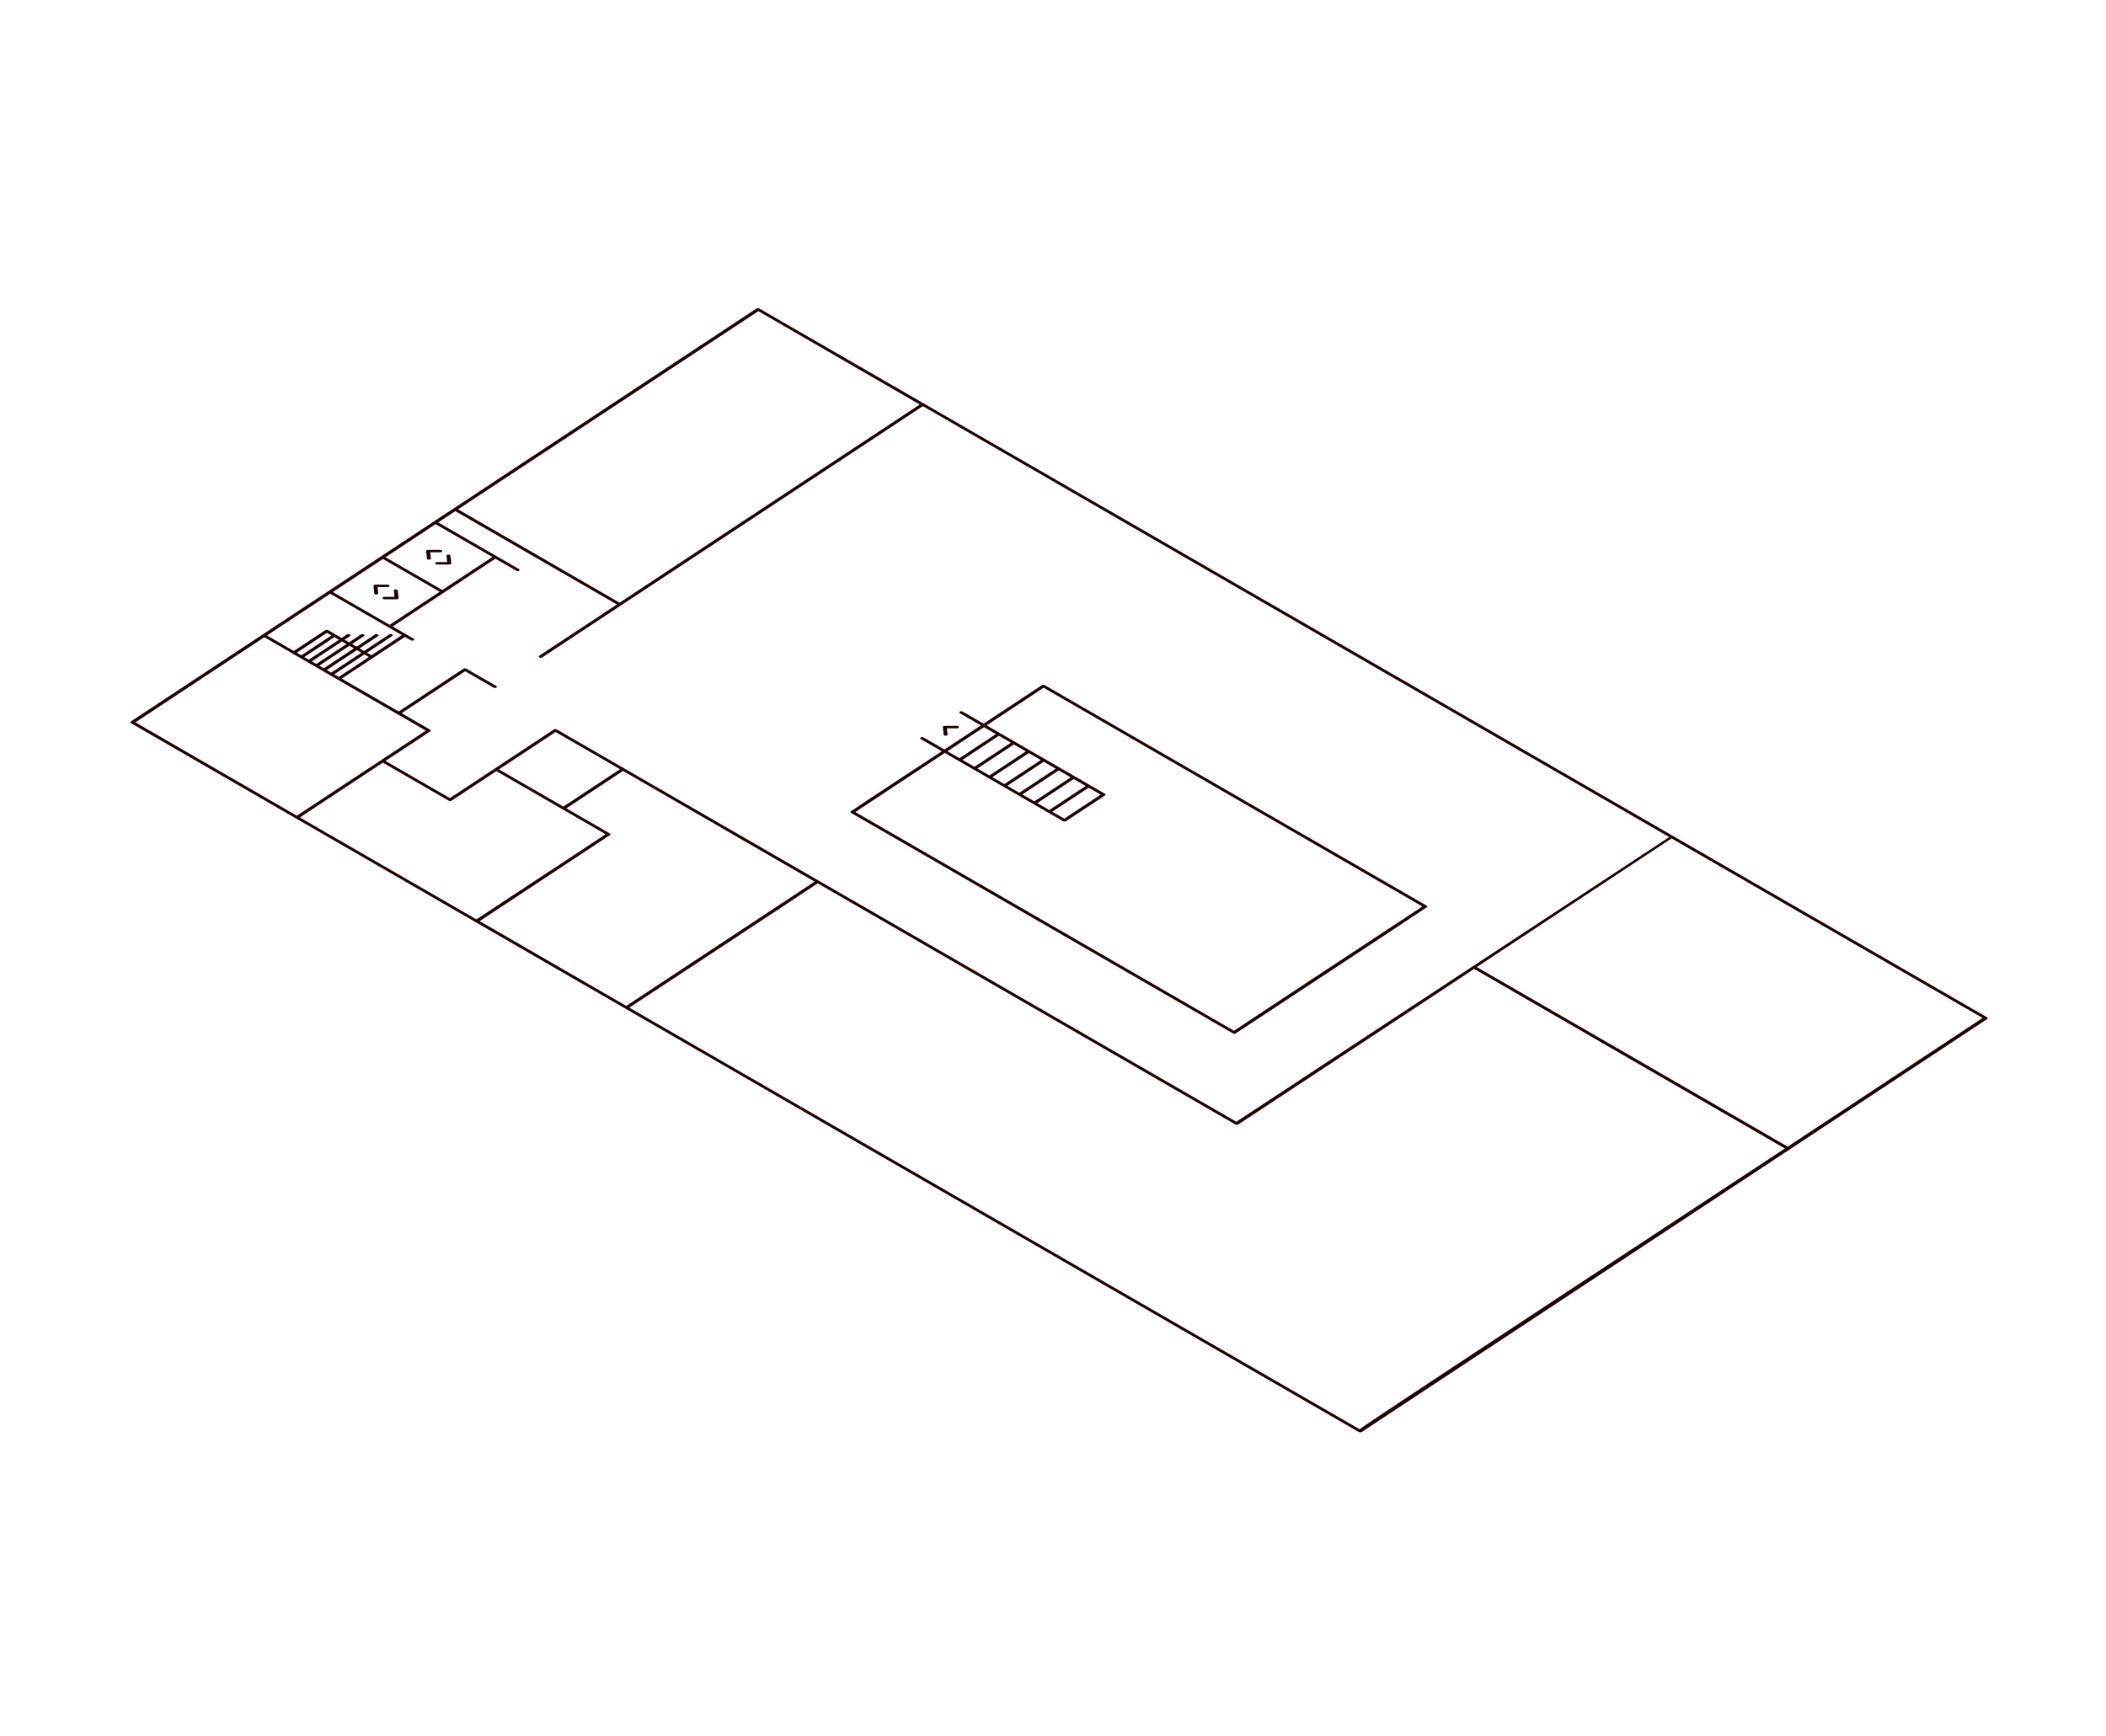
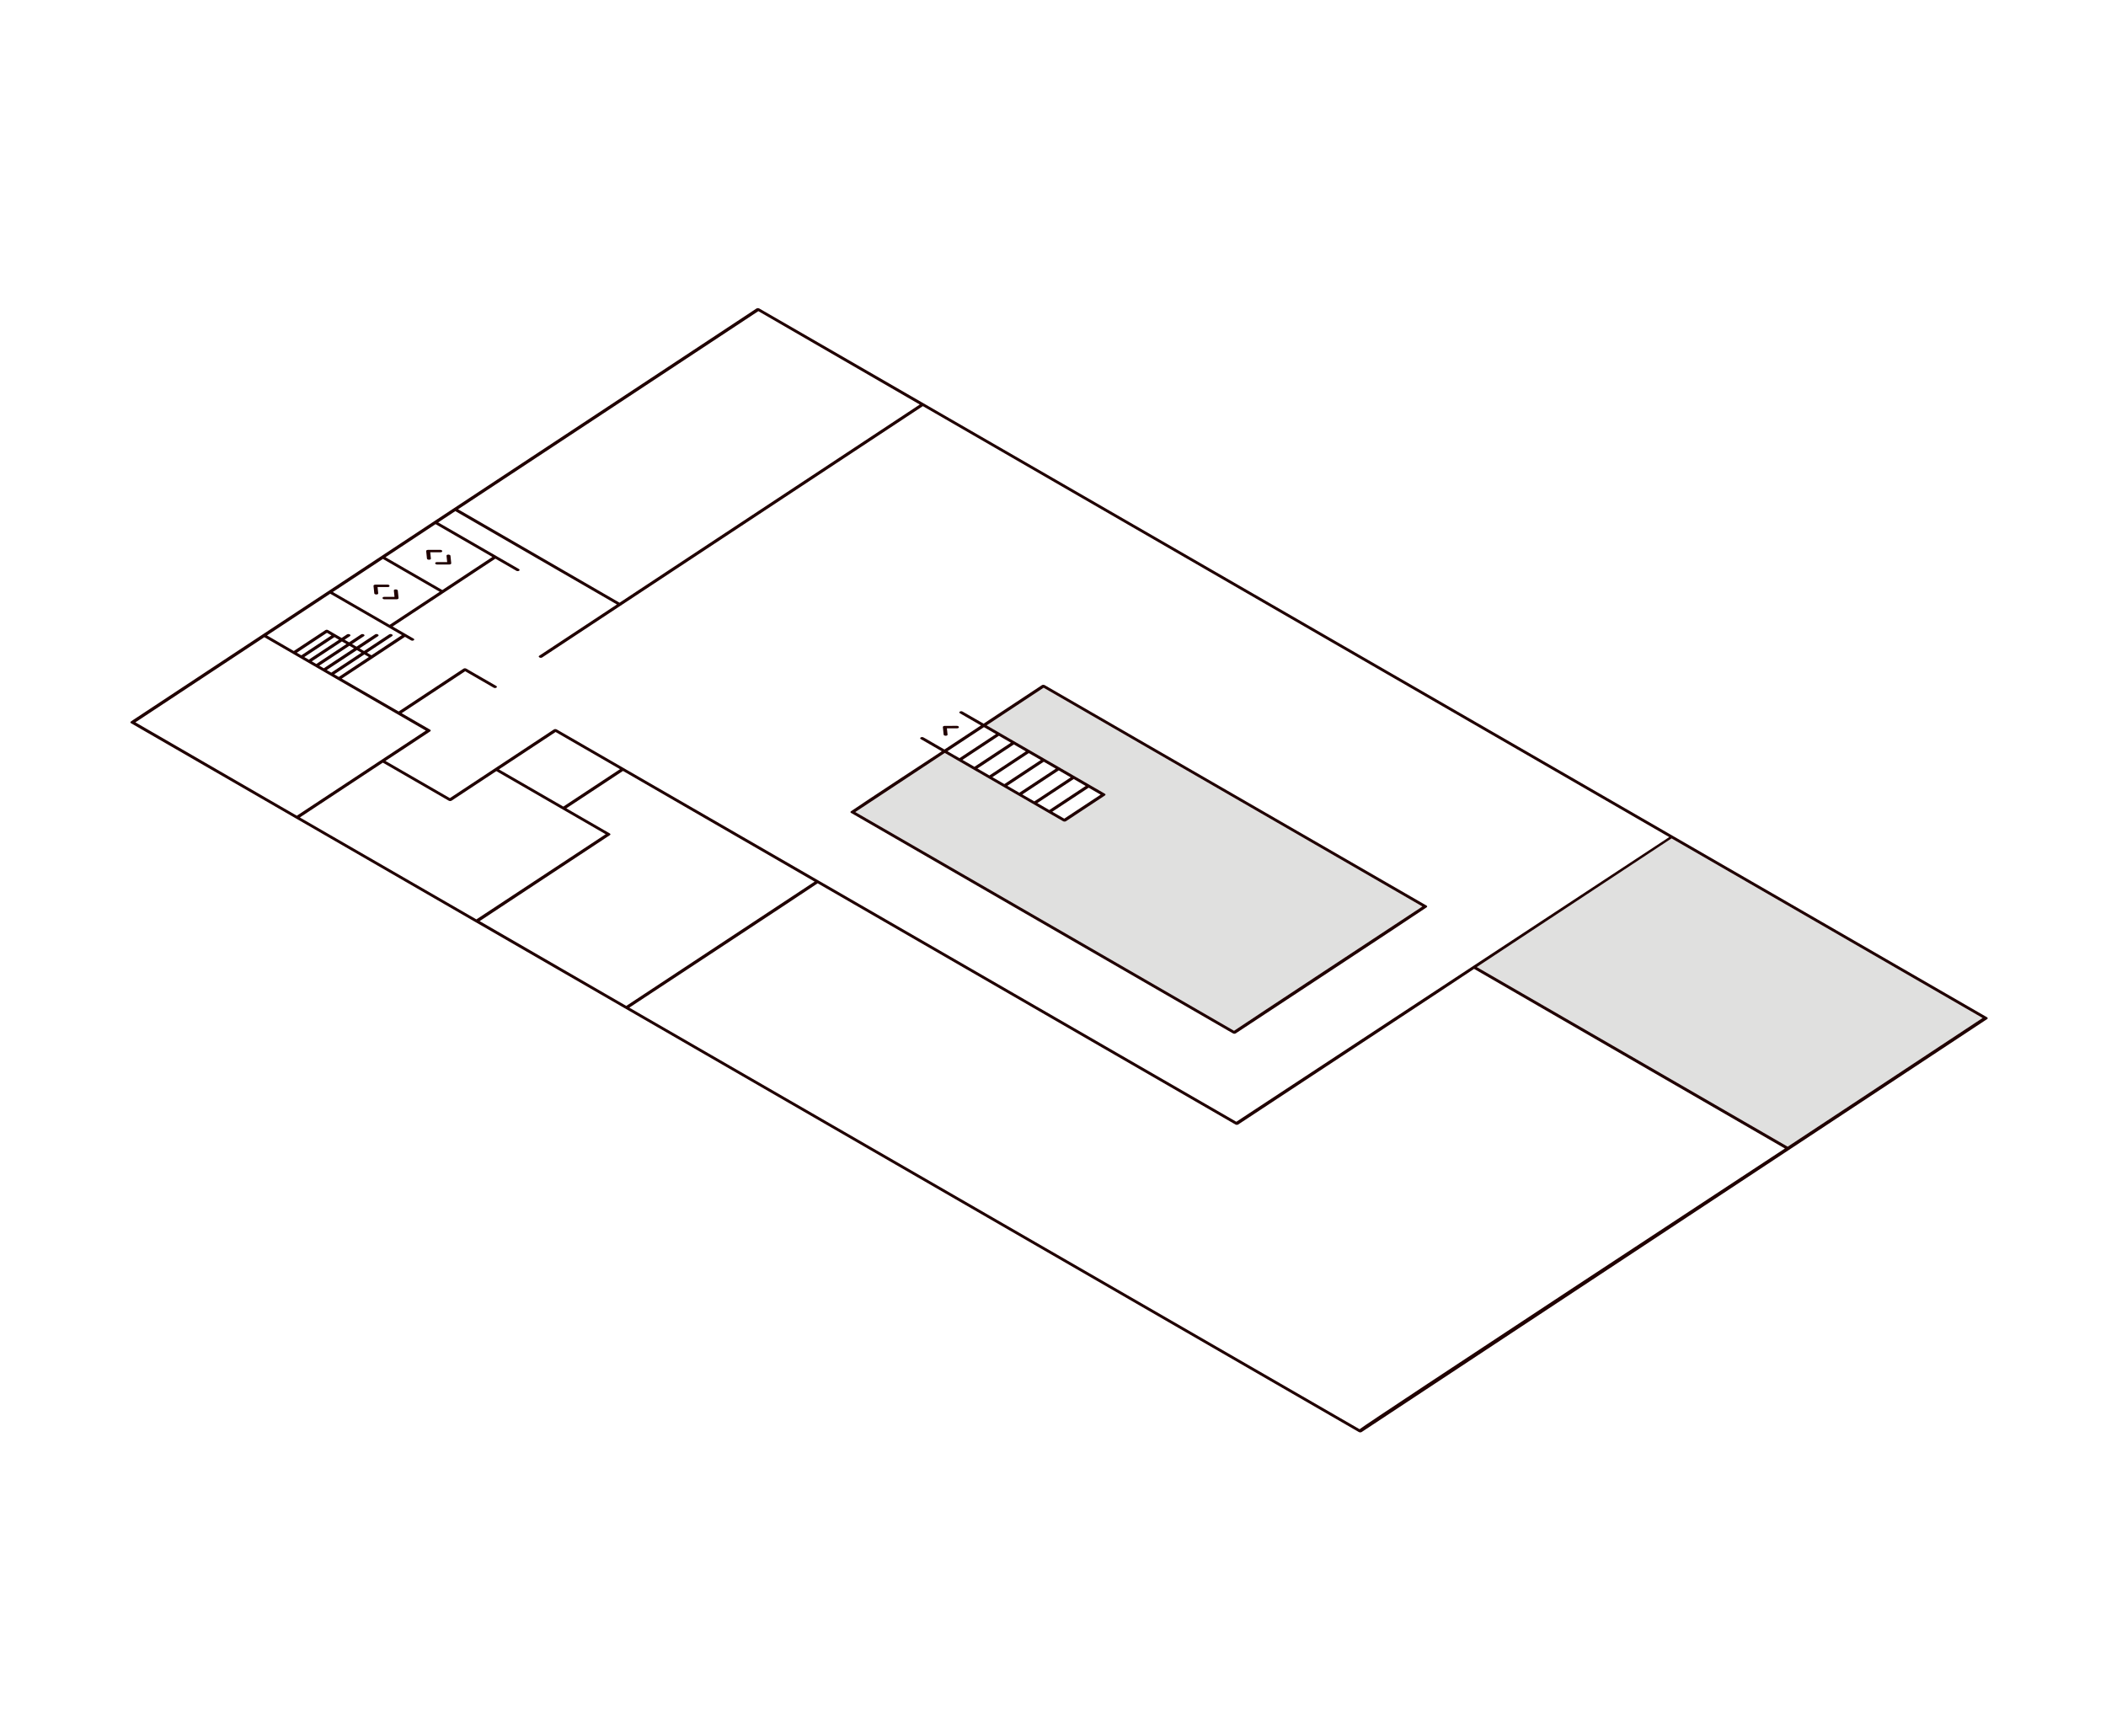
<svg xmlns="http://www.w3.org/2000/svg" width="820" height="676" viewBox="0 0 820 676" fill="none">
+   <path d="M650.853 326.469C650.63 326.607 577.33 374.984 574.953 376.553C575.376 376.761 692.245 444.315 696.061 446.515C713.445 435.038 764.038 401.63 771.953 396.407C771.938 396.4 771.922 396.392 771.915 396.384C771.799 396.315 771.684 396.246 771.576 396.184C770.876 395.861 766.73 393.361 765.353 392.569" fill="#E0E0DF" />
+   <path d="M406.339 267.812C400.423 271.712 385.616 281.497 384.123 282.474C387.916 284.666 428.346 308.005 430.185 309.066C430.5 309.251 430.531 309.551 430.254 309.736C429.616 310.151 419.462 316.859 415.023 319.789C414.746 319.974 414.246 319.974 413.939 319.789L413.846 319.736C413.593 319.612 412.162 318.766 411.685 318.489C410.162 317.605 371.023 295.012 367.877 293.197C366.339 294.212 336.185 314.12 333.016 316.212C333.569 316.497 479.354 400.728 480.493 401.382C483.277 399.428 551.523 354.497 553.831 352.974" fill="#E0E0DF" />
  <path d="M171.495 215.063C172.257 215.063 172.372 214.494 171.934 214.24C171.803 214.163 171.626 214.117 171.395 214.117C169.818 214.117 168.241 214.117 166.657 214.124C166.241 214.124 165.911 214.34 165.941 214.594C166.049 215.563 166.141 216.532 166.241 217.509C166.257 217.647 166.349 217.755 166.472 217.832C166.918 218.086 167.818 217.978 167.772 217.509C167.687 216.694 167.603 215.878 167.518 215.063C168.841 215.063 170.164 215.055 171.487 215.055L171.495 215.063Z" fill="#200000" />
  <path d="M175.694 219.341C175.594 218.364 175.494 217.395 175.394 216.425C175.378 216.287 175.286 216.179 175.155 216.102C174.709 215.849 173.809 215.956 173.863 216.433C173.948 217.241 174.032 218.056 174.117 218.879C172.794 218.879 171.471 218.879 170.148 218.887C169.378 218.887 169.263 219.449 169.709 219.702C169.84 219.779 170.017 219.825 170.248 219.825C171.825 219.825 173.402 219.818 174.978 219.818C175.394 219.818 175.725 219.595 175.694 219.341Z" fill="#200000" />
  <path d="M150.98 228.602C151.741 228.602 151.857 228.033 151.418 227.779C151.287 227.702 151.11 227.656 150.887 227.656C149.31 227.656 147.733 227.656 146.149 227.664C145.733 227.664 145.403 227.879 145.433 228.133C145.533 229.11 145.633 230.072 145.733 231.049C145.749 231.187 145.841 231.295 145.964 231.364C146.41 231.618 147.31 231.51 147.264 231.041C147.18 230.225 147.103 229.41 147.01 228.595C148.333 228.595 149.649 228.595 150.98 228.595V228.602Z" fill="#200000" />
  <path d="M155.186 232.887C155.086 231.91 154.986 230.941 154.886 229.971C154.871 229.833 154.778 229.725 154.648 229.648C154.201 229.395 153.301 229.502 153.355 229.971C153.432 230.787 153.525 231.602 153.609 232.418C152.286 232.418 150.963 232.418 149.64 232.425C148.871 232.425 148.755 232.987 149.201 233.248C149.332 233.325 149.509 233.371 149.732 233.371C151.309 233.371 152.886 233.371 154.463 233.364C154.878 233.364 155.209 233.141 155.178 232.887H155.186Z" fill="#200000" />
  <path d="M367.641 286.379C368.087 286.633 368.987 286.525 368.941 286.056C368.864 285.241 368.771 284.425 368.687 283.61C370.01 283.61 371.333 283.61 372.656 283.602C373.425 283.602 373.541 283.041 373.095 282.779C372.964 282.702 372.787 282.656 372.564 282.656C370.987 282.656 369.41 282.656 367.833 282.664C367.425 282.664 367.087 282.887 367.118 283.141C367.218 284.118 367.318 285.087 367.418 286.056C367.433 286.195 367.525 286.302 367.656 286.379H367.641Z" fill="#200000" />
  <path d="M331.41 316.571C332.741 317.34 476.594 400.41 477.879 401.156C478.518 401.525 479.164 401.894 479.818 402.256C479.902 402.302 479.987 402.348 480.064 402.402C480.233 402.502 480.418 402.54 480.587 402.54C480.779 402.556 480.987 402.517 481.148 402.402C483.625 400.771 552.502 355.44 555.379 353.387L555.51 353.302C555.779 353.117 555.748 352.817 555.433 352.633C554.102 351.863 407.679 267.31 407.025 266.948C406.994 266.933 406.964 266.917 406.941 266.902C406.887 266.871 406.833 266.833 406.771 266.802C406.464 266.625 405.964 266.625 405.687 266.802C400.371 270.31 385.233 280.31 382.979 281.794C382.979 281.794 375.141 277.271 374.887 277.148L374.794 277.094C374.056 276.663 373.033 277.333 373.779 277.763C374.087 277.94 374.402 278.125 374.71 278.302L381.941 282.487C381.941 282.487 368.248 291.525 367.733 291.863L365.748 290.717C363.687 289.517 360.71 287.787 360.394 287.61C360.156 287.471 359.91 287.333 359.656 287.21L359.564 287.156C358.825 286.725 357.794 287.394 358.548 287.833L366.71 292.548C365.956 293.04 335.387 313.079 331.51 315.794C331.448 315.833 331.387 315.879 331.325 315.917C331.048 316.102 331.079 316.402 331.394 316.587L331.41 316.571ZM383.11 283.156L387.787 285.856C387.787 285.856 374.048 294.925 373.587 295.233L368.91 292.533C368.91 292.533 382.656 283.456 383.118 283.156H383.11ZM409.948 314.51C409.487 314.817 409.018 315.125 408.556 315.425L403.887 312.725C403.887 312.725 417.61 303.663 418.064 303.363L422.733 306.063L409.956 314.502L409.948 314.51ZM423.887 306.74L428.218 309.24C428.256 309.263 428.294 309.287 428.333 309.31C428.41 309.356 428.479 309.394 428.556 309.433C424.294 312.24 414.848 318.479 414.387 318.787C414.187 318.671 412.856 317.902 411.656 317.21L409.718 316.087C413.994 313.263 423.441 307.025 423.887 306.733V306.74ZM404.118 311.148C403.656 311.456 403.187 311.763 402.725 312.063L398.048 309.363C402.325 306.54 411.779 300.302 412.233 300.002L416.91 302.71L404.125 311.156L404.118 311.148ZM398.287 307.779C397.825 308.087 397.356 308.394 396.894 308.694L392.218 305.994C396.494 303.171 405.948 296.925 406.402 296.625L411.079 299.333L398.287 307.779ZM392.456 304.41C391.994 304.717 391.525 305.025 391.064 305.325L386.387 302.625L399.21 294.156C399.664 293.856 400.118 293.556 400.579 293.256L405.256 295.956L392.456 304.402V304.41ZM385.241 301.963L380.571 299.263C384.848 296.44 394.31 290.194 394.764 289.894L399.433 292.594C399.433 292.594 385.733 301.64 385.241 301.963ZM379.41 298.594L374.741 295.894C379.018 293.071 388.479 286.825 388.941 286.517L393.61 289.217C389.348 292.033 379.902 298.263 379.41 298.594ZM367.879 293.21C367.879 293.21 413.594 319.617 413.848 319.748L413.941 319.802C414.248 319.979 414.748 319.979 415.033 319.802C419.479 316.871 429.633 310.163 430.264 309.74C430.541 309.563 430.51 309.256 430.194 309.071C429.987 308.948 429.779 308.833 429.571 308.71L384.156 282.463C385.641 281.487 400.441 271.717 406.348 267.81C407.494 268.471 553.279 352.702 553.833 352.987C551.525 354.51 483.279 399.433 480.494 401.387C479.356 400.733 333.579 316.502 333.018 316.217C336.187 314.125 366.341 294.217 367.871 293.202L367.879 293.21Z" fill="#200000" />
-   <path d="M773.694 396.133C773.694 396.133 773.095 395.787 771.948 395.125C771.948 395.125 295.902 120.271 295.748 120.194C295.725 120.179 295.702 120.171 295.679 120.156L295.641 120.133C295.333 119.956 294.833 119.956 294.556 120.133C293.494 120.825 51.895 280.317 51.895 280.317C51.602 280.51 51.318 280.702 51.048 280.902L50.956 280.963C50.679 281.148 50.718 281.448 51.025 281.633C51.041 281.633 51.048 281.648 51.064 281.656C52.294 282.363 528.679 557.41 528.948 557.563C528.964 557.571 528.979 557.571 528.987 557.579C528.971 557.579 528.956 557.571 528.948 557.563C528.994 557.587 529.033 557.61 529.079 557.64C529.394 557.817 529.894 557.825 530.171 557.64C535.733 553.971 773.764 396.81 773.764 396.81C774.033 396.633 774.002 396.325 773.687 396.14L773.694 396.133ZM51.002 280.987C50.864 281.079 50.802 281.202 50.818 281.317C50.802 281.194 50.864 281.071 51.002 280.987C51.064 280.94 51.064 280.94 51.002 280.987ZM295.271 121.171L358.125 157.525C358.079 157.556 241.233 234.694 241.233 234.694C239.31 233.587 178.356 198.325 178.356 198.325C187.287 192.433 295.271 121.171 295.271 121.171ZM170.61 203.44C172.833 201.971 175.064 200.502 177.287 199.033C179.202 200.14 240.079 235.31 240.202 235.379C240.32 235.302 240.32 235.302 240.202 235.379C236.91 237.556 211.225 254.51 209.956 255.348C209.625 255.563 209.756 255.84 210.041 256.01C210.325 256.179 210.779 256.233 211.11 256.01C214.571 253.725 357.925 159.117 359.325 158.156L649.941 325.963C649.941 325.963 481.687 436.61 481.387 436.817C476.164 433.802 217.848 284.663 216.764 284.04C216.456 283.863 215.956 283.863 215.679 284.04C213.079 285.756 175.741 310.41 175.164 310.794C172.402 309.202 150.971 296.825 150.079 296.31C150.079 296.31 166.818 285.317 167.433 284.856L167.525 284.794C167.802 284.617 167.764 284.31 167.456 284.125C165.341 282.902 157.948 278.633 156.379 277.725C159.156 275.894 180.218 261.987 181.125 261.387C184.818 263.517 188.51 265.656 192.21 267.787C192.948 268.217 193.971 267.54 193.225 267.11C189.341 264.871 185.456 262.625 181.571 260.379C181.256 260.194 180.756 260.194 180.479 260.379C177.618 262.263 156.141 276.448 155.225 277.056C153.679 276.163 134.733 265.225 133.056 264.256L157.687 247.994C158.464 248.448 159.248 248.894 160.025 249.348C160.764 249.779 161.779 249.11 161.041 248.679C158.318 247.11 155.594 245.533 152.871 243.963C152.871 243.963 192.318 217.925 192.879 217.548C194.279 218.356 199.725 221.502 201.048 222.263C201.787 222.694 202.802 222.025 202.064 221.594C198.441 219.502 171.733 204.087 170.618 203.44H170.61ZM241.41 299.525C238.979 301.133 220.133 313.571 219.348 314.087C212.602 310.187 195.879 300.54 194.271 299.61C194.133 299.533 194.133 299.533 194.271 299.61C196.702 298.002 215.548 285.556 216.333 285.048C219.094 286.64 241.41 299.525 241.41 299.525ZM130.218 248.102C130.218 248.102 131.694 248.956 131.979 249.125C128.425 251.471 120.602 256.633 120.241 256.871C119.656 256.533 119.064 256.194 118.479 255.856C122.048 253.494 129.879 248.333 130.218 248.102ZM117.325 255.187L115.564 254.171C119.133 251.81 126.964 246.648 127.302 246.417C127.887 246.756 128.479 247.094 129.064 247.433C125.51 249.779 117.687 254.948 117.325 255.187ZM133.133 249.787C133.718 250.125 134.31 250.463 134.894 250.802C131.341 253.148 123.518 258.317 123.156 258.556C123.079 258.51 121.902 257.833 121.394 257.54C124.964 255.179 132.794 250.017 133.133 249.787ZM136.048 251.463L137.81 252.479C134.256 254.825 126.433 259.994 126.071 260.233C125.487 259.894 124.902 259.556 124.31 259.217C127.879 256.856 135.71 251.694 136.048 251.463ZM127.225 260.902C130.794 258.54 138.625 253.379 138.964 253.156C139.064 253.21 140.725 254.171 140.725 254.171C137.171 256.517 129.348 261.687 128.987 261.925C128.402 261.587 127.818 261.248 127.225 260.91V260.902ZM141.879 254.833L143.625 255.84L131.902 263.602C131.318 263.263 130.733 262.925 130.141 262.587C129.971 262.702 141.541 255.063 141.879 254.84V254.833ZM169.594 204.11C169.656 204.069 169.656 204.069 169.594 204.11C173.01 206.079 191.718 216.887 191.718 216.887C185.887 220.74 172.887 229.317 172.218 229.763C165.587 225.933 150.094 216.987 150.094 216.987C156.594 212.694 163.094 208.402 169.594 204.11ZM129.587 230.533C131.287 229.41 144.287 220.825 149.087 217.656C149.087 217.656 170.456 229.994 171.21 230.433C167.325 233.002 151.71 243.31 151.71 243.31C151.71 243.31 130.379 230.994 129.587 230.54V230.533ZM128.571 231.202C128.777 231.063 128.777 231.063 128.571 231.202C131.594 232.948 156.494 247.325 156.494 247.325L144.633 255.179L142.894 254.171C145.741 252.287 152.287 247.971 152.702 247.694C153.025 247.479 152.902 247.202 152.618 247.033C152.333 246.863 151.879 246.81 151.548 247.033C148.556 249.01 142.018 253.325 141.741 253.51L139.987 252.487C142.079 251.102 146.902 247.917 147.225 247.71C147.548 247.494 147.425 247.217 147.133 247.048C146.841 246.879 146.394 246.825 146.064 247.04C143.818 248.525 138.994 251.71 138.825 251.817L137.071 250.794C138.418 249.91 141.525 247.856 141.741 247.71C142.064 247.494 141.941 247.217 141.656 247.056C141.364 246.887 140.918 246.833 140.587 247.048C139.087 248.04 135.979 250.087 135.925 250.125L134.171 249.102C134.764 248.71 136.156 247.787 136.264 247.717C136.525 247.548 136.518 247.24 136.218 247.063C136.21 247.063 136.202 247.056 136.194 247.048C135.871 246.871 135.402 246.863 135.11 247.048C134.41 247.51 133.718 247.963 133.018 248.425L127.779 245.379C127.487 245.21 127.041 245.156 126.71 245.371C122.964 247.84 114.756 253.263 114.394 253.502C112.864 252.617 104.51 247.733 103.956 247.44C112.156 242.025 120.356 236.61 128.556 231.202H128.571ZM52.71 281.287C52.71 281.287 52.664 281.317 52.641 281.333C52.641 281.333 52.687 281.302 52.71 281.287C60.61 276.071 102.925 248.133 102.925 248.133C103.556 248.494 103.564 248.502 102.941 248.14C104.456 249.017 164.887 283.979 165.456 284.302C165.571 284.371 165.694 284.433 165.81 284.494C164.294 285.494 116.087 317.287 115.571 317.64C113.979 316.725 52.818 281.34 52.71 281.279V281.287ZM116.748 318.325C117.502 318.763 116.918 318.394 116.764 318.31C118.287 317.302 149.064 296.979 149.064 296.979C149.064 296.979 173.641 311.163 174.725 311.794C175.041 311.971 175.533 311.971 175.81 311.794C181.048 308.333 192.679 300.656 193.256 300.279C198.01 303.025 234.218 323.925 235.825 324.856C234.294 325.863 185.994 357.648 185.494 358.01C176.287 352.694 117.441 318.717 116.741 318.317L116.748 318.325ZM186.71 358.71C186.71 358.71 186.679 358.694 186.656 358.679C186.671 358.687 186.694 358.702 186.71 358.71C186.856 358.794 187.01 358.879 187.156 358.971C187.01 358.887 186.856 358.802 186.71 358.71ZM529.495 557.702C529.495 557.702 529.471 557.702 529.464 557.702C529.471 557.702 529.487 557.702 529.495 557.702C529.595 557.702 529.694 557.694 529.794 557.671C529.694 557.694 529.595 557.71 529.495 557.702ZM694.987 447.225C693.302 448.333 531.994 554.287 529.379 556.548C525.287 554.187 263.218 402.879 245.01 392.371C244.618 392.148 244.225 391.917 243.833 391.694C239.218 389.033 186.856 358.733 186.764 358.687C186.764 358.687 237.21 325.402 237.402 325.256L237.494 325.194C237.648 325.094 237.702 324.971 237.679 324.863C237.679 324.825 237.656 324.794 237.641 324.756C237.656 324.787 237.656 324.81 237.656 324.84C237.656 324.81 237.656 324.779 237.633 324.756C237.618 324.725 237.594 324.687 237.564 324.656C237.525 324.617 237.487 324.571 237.418 324.533C232.471 321.679 221.194 315.171 220.51 314.771C222.941 313.163 241.787 300.725 242.571 300.21C244.894 301.548 316.994 343.194 317.187 343.31C314.894 344.825 244.048 391.571 243.841 391.71C244.233 391.933 244.625 392.163 245.018 392.387C247.318 390.871 315.594 345.925 318.371 343.971C318.453 343.915 318.453 343.915 318.371 343.971C323.618 347.002 480.956 437.84 481.018 437.879C481.333 438.063 481.833 438.063 482.11 437.879C485.187 435.848 573.01 378.033 573.956 377.287C577.81 379.51 694.587 447.01 694.979 447.233C694.979 447.233 694.994 447.24 695.002 447.24L694.987 447.225ZM696.064 446.517C692.241 444.31 575.41 376.779 574.994 376.579L650.841 326.479C650.841 326.479 771.548 396.179 771.702 396.263L771.956 396.41C764.041 401.633 713.448 435.04 696.064 446.517Z" fill="#200000" />
+   <path d="M773.695 396.133C773.695 396.133 773.095 395.787 771.948 395.125C771.948 395.125 295.902 120.271 295.748 120.194C295.725 120.179 295.702 120.171 295.679 120.156L295.641 120.133C295.333 119.956 294.833 119.956 294.556 120.133C293.494 120.825 51.895 280.317 51.895 280.317C51.602 280.51 51.318 280.702 51.048 280.902L50.956 280.963C50.679 281.148 50.718 281.448 51.025 281.633C51.041 281.633 51.048 281.648 51.064 281.656C52.294 282.363 528.679 557.41 528.948 557.563C528.964 557.571 528.979 557.571 528.987 557.579C528.971 557.579 528.956 557.571 528.948 557.563C528.995 557.587 529.033 557.61 529.079 557.64C529.394 557.817 529.894 557.825 530.171 557.64C535.733 553.971 773.764 396.81 773.764 396.81C774.033 396.633 774.002 396.325 773.687 396.14L773.695 396.133ZM51.002 280.987C50.864 281.079 50.802 281.202 50.818 281.317C50.802 281.194 50.864 281.071 51.002 280.987C51.064 280.94 51.064 280.94 51.002 280.987ZM295.271 121.171L358.125 157.525C358.079 157.556 241.233 234.694 241.233 234.694C239.31 233.587 178.356 198.325 178.356 198.325C187.287 192.433 295.271 121.171 295.271 121.171ZM170.61 203.44C172.833 201.971 175.064 200.502 177.287 199.033C179.202 200.14 240.079 235.31 240.202 235.379C240.32 235.302 240.32 235.302 240.202 235.379C236.91 237.556 211.225 254.51 209.956 255.348C209.625 255.563 209.756 255.84 210.041 256.01C210.325 256.179 210.779 256.233 211.11 256.01C214.571 253.725 357.925 159.117 359.325 158.156L649.941 325.963C649.941 325.963 481.687 436.61 481.387 436.817C476.164 433.802 217.848 284.663 216.764 284.04C216.456 283.863 215.956 283.863 215.679 284.04C213.079 285.756 175.741 310.41 175.164 310.794C172.402 309.202 150.971 296.825 150.079 296.31C150.079 296.31 166.818 285.317 167.433 284.856L167.525 284.794C167.802 284.617 167.764 284.31 167.456 284.125C165.341 282.902 157.948 278.633 156.379 277.725C159.156 275.894 180.218 261.987 181.125 261.387C184.818 263.517 188.51 265.656 192.21 267.787C192.948 268.217 193.971 267.54 193.225 267.11C189.341 264.871 185.456 262.625 181.571 260.379C181.256 260.194 180.756 260.194 180.479 260.379C177.618 262.263 156.141 276.448 155.225 277.056C153.679 276.163 134.733 265.225 133.056 264.256L157.687 247.994C158.464 248.448 159.248 248.894 160.025 249.348C160.764 249.779 161.779 249.11 161.041 248.679C158.318 247.11 155.594 245.533 152.871 243.963C152.871 243.963 192.318 217.925 192.879 217.548C194.279 218.356 199.725 221.502 201.048 222.263C201.787 222.694 202.802 222.025 202.064 221.594C198.441 219.502 171.733 204.087 170.618 203.44H170.61ZM241.41 299.525C238.979 301.133 220.133 313.571 219.348 314.087C212.602 310.187 195.879 300.54 194.271 299.61C194.133 299.533 194.133 299.533 194.271 299.61C196.702 298.002 215.548 285.556 216.333 285.048C219.094 286.64 241.41 299.525 241.41 299.525ZM130.218 248.102C130.218 248.102 131.694 248.956 131.979 249.125C128.425 251.471 120.602 256.633 120.241 256.871C119.656 256.533 119.064 256.194 118.479 255.856C122.048 253.494 129.879 248.333 130.218 248.102ZM117.325 255.187L115.564 254.171C119.133 251.81 126.964 246.648 127.302 246.417C127.887 246.756 128.479 247.094 129.064 247.433C125.51 249.779 117.687 254.948 117.325 255.187ZM133.133 249.787C133.718 250.125 134.31 250.463 134.894 250.802C131.341 253.148 123.518 258.317 123.156 258.556C123.079 258.51 121.902 257.833 121.394 257.54C124.964 255.179 132.794 250.017 133.133 249.787ZM136.048 251.463L137.81 252.479C134.256 254.825 126.433 259.994 126.071 260.233C125.487 259.894 124.902 259.556 124.31 259.217C127.879 256.856 135.71 251.694 136.048 251.463ZM127.225 260.902C130.794 258.54 138.625 253.379 138.964 253.156C139.064 253.21 140.725 254.171 140.725 254.171C137.171 256.517 129.348 261.687 128.987 261.925C128.402 261.587 127.818 261.248 127.225 260.91V260.902ZM141.879 254.833L143.625 255.84L131.902 263.602C131.318 263.263 130.733 262.925 130.141 262.587C129.971 262.702 141.541 255.063 141.879 254.84V254.833ZM169.594 204.11C169.656 204.069 169.656 204.069 169.594 204.11C173.01 206.079 191.718 216.887 191.718 216.887C185.887 220.74 172.887 229.317 172.218 229.763C165.587 225.933 150.094 216.987 150.094 216.987C156.594 212.694 163.094 208.402 169.594 204.11ZM129.587 230.533C131.287 229.41 144.287 220.825 149.087 217.656C149.087 217.656 170.456 229.994 171.21 230.433C167.325 233.002 151.71 243.31 151.71 243.31C151.71 243.31 130.379 230.994 129.587 230.54V230.533ZM128.571 231.202C128.777 231.063 128.777 231.063 128.571 231.202C131.594 232.948 156.494 247.325 156.494 247.325L144.633 255.179L142.894 254.171C145.741 252.287 152.287 247.971 152.702 247.694C153.025 247.479 152.902 247.202 152.618 247.033C152.333 246.863 151.879 246.81 151.548 247.033C148.556 249.01 142.018 253.325 141.741 253.51L139.987 252.487C142.079 251.102 146.902 247.917 147.225 247.71C147.548 247.494 147.425 247.217 147.133 247.048C146.841 246.879 146.394 246.825 146.064 247.04C143.818 248.525 138.994 251.71 138.825 251.817L137.071 250.794C138.418 249.91 141.525 247.856 141.741 247.71C142.064 247.494 141.941 247.217 141.656 247.056C141.364 246.887 140.918 246.833 140.587 247.048C139.087 248.04 135.979 250.087 135.925 250.125L134.171 249.102C134.764 248.71 136.156 247.787 136.264 247.717C136.525 247.548 136.518 247.24 136.218 247.063C136.21 247.063 136.202 247.056 136.194 247.048C135.871 246.871 135.402 246.863 135.11 247.048C134.41 247.51 133.718 247.963 133.018 248.425L127.779 245.379C127.487 245.21 127.041 245.156 126.71 245.371C122.964 247.84 114.756 253.263 114.394 253.502C112.864 252.617 104.51 247.733 103.956 247.44C112.156 242.025 120.356 236.61 128.556 231.202H128.571ZM52.71 281.287C52.71 281.287 52.664 281.317 52.641 281.333C52.641 281.333 52.687 281.302 52.71 281.287C60.61 276.071 102.925 248.133 102.925 248.133C103.556 248.494 103.564 248.502 102.941 248.14C104.456 249.017 164.887 283.979 165.456 284.302C165.571 284.371 165.694 284.433 165.81 284.494C164.294 285.494 116.087 317.287 115.571 317.64C113.979 316.725 52.818 281.34 52.71 281.279V281.287ZM116.748 318.325C117.502 318.763 116.918 318.394 116.764 318.31C118.287 317.302 149.064 296.979 149.064 296.979C149.064 296.979 173.641 311.163 174.725 311.794C175.041 311.971 175.533 311.971 175.81 311.794C181.048 308.333 192.679 300.656 193.256 300.279C198.01 303.025 234.218 323.925 235.825 324.856C234.294 325.863 185.994 357.648 185.494 358.01C176.287 352.694 117.441 318.717 116.741 318.317L116.748 318.325ZM186.71 358.71C186.71 358.71 186.679 358.694 186.656 358.679C186.671 358.687 186.694 358.702 186.71 358.71C186.856 358.794 187.01 358.879 187.156 358.971C187.01 358.887 186.856 358.802 186.71 358.71ZM529.495 557.702C529.495 557.702 529.471 557.702 529.464 557.702C529.471 557.702 529.487 557.702 529.495 557.702C529.595 557.702 529.694 557.694 529.794 557.671C529.694 557.694 529.595 557.71 529.495 557.702ZM694.987 447.225C693.302 448.333 531.995 554.287 529.379 556.548C525.287 554.187 263.218 402.879 245.01 392.371C244.618 392.148 244.225 391.917 243.833 391.694C239.218 389.033 186.856 358.733 186.764 358.687C186.764 358.687 237.21 325.402 237.402 325.256L237.494 325.194C237.648 325.094 237.702 324.971 237.679 324.863C237.679 324.825 237.656 324.794 237.641 324.756C237.656 324.787 237.656 324.81 237.656 324.84C237.656 324.81 237.656 324.779 237.633 324.756C237.618 324.725 237.594 324.687 237.564 324.656C237.525 324.617 237.487 324.571 237.418 324.533C232.471 321.679 221.194 315.171 220.51 314.771C222.941 313.163 241.787 300.725 242.571 300.21C244.894 301.548 316.994 343.194 317.187 343.31C314.894 344.825 244.048 391.571 243.841 391.71C244.233 391.933 244.625 392.163 245.018 392.387C247.318 390.871 315.594 345.925 318.371 343.971C318.453 343.915 318.453 343.915 318.371 343.971C323.618 347.002 480.956 437.84 481.018 437.879C481.333 438.063 481.833 438.063 482.11 437.879C485.187 435.848 573.01 378.033 573.956 377.287C577.81 379.51 694.587 447.01 694.979 447.233C694.979 447.233 694.995 447.24 695.002 447.24L694.987 447.225ZM696.064 446.517C692.241 444.31 575.41 376.779 574.995 376.579L650.841 326.479C650.841 326.479 771.548 396.179 771.702 396.263L771.956 396.41C764.041 401.633 713.448 435.04 696.064 446.517Z" fill="#200000" />
</svg>
